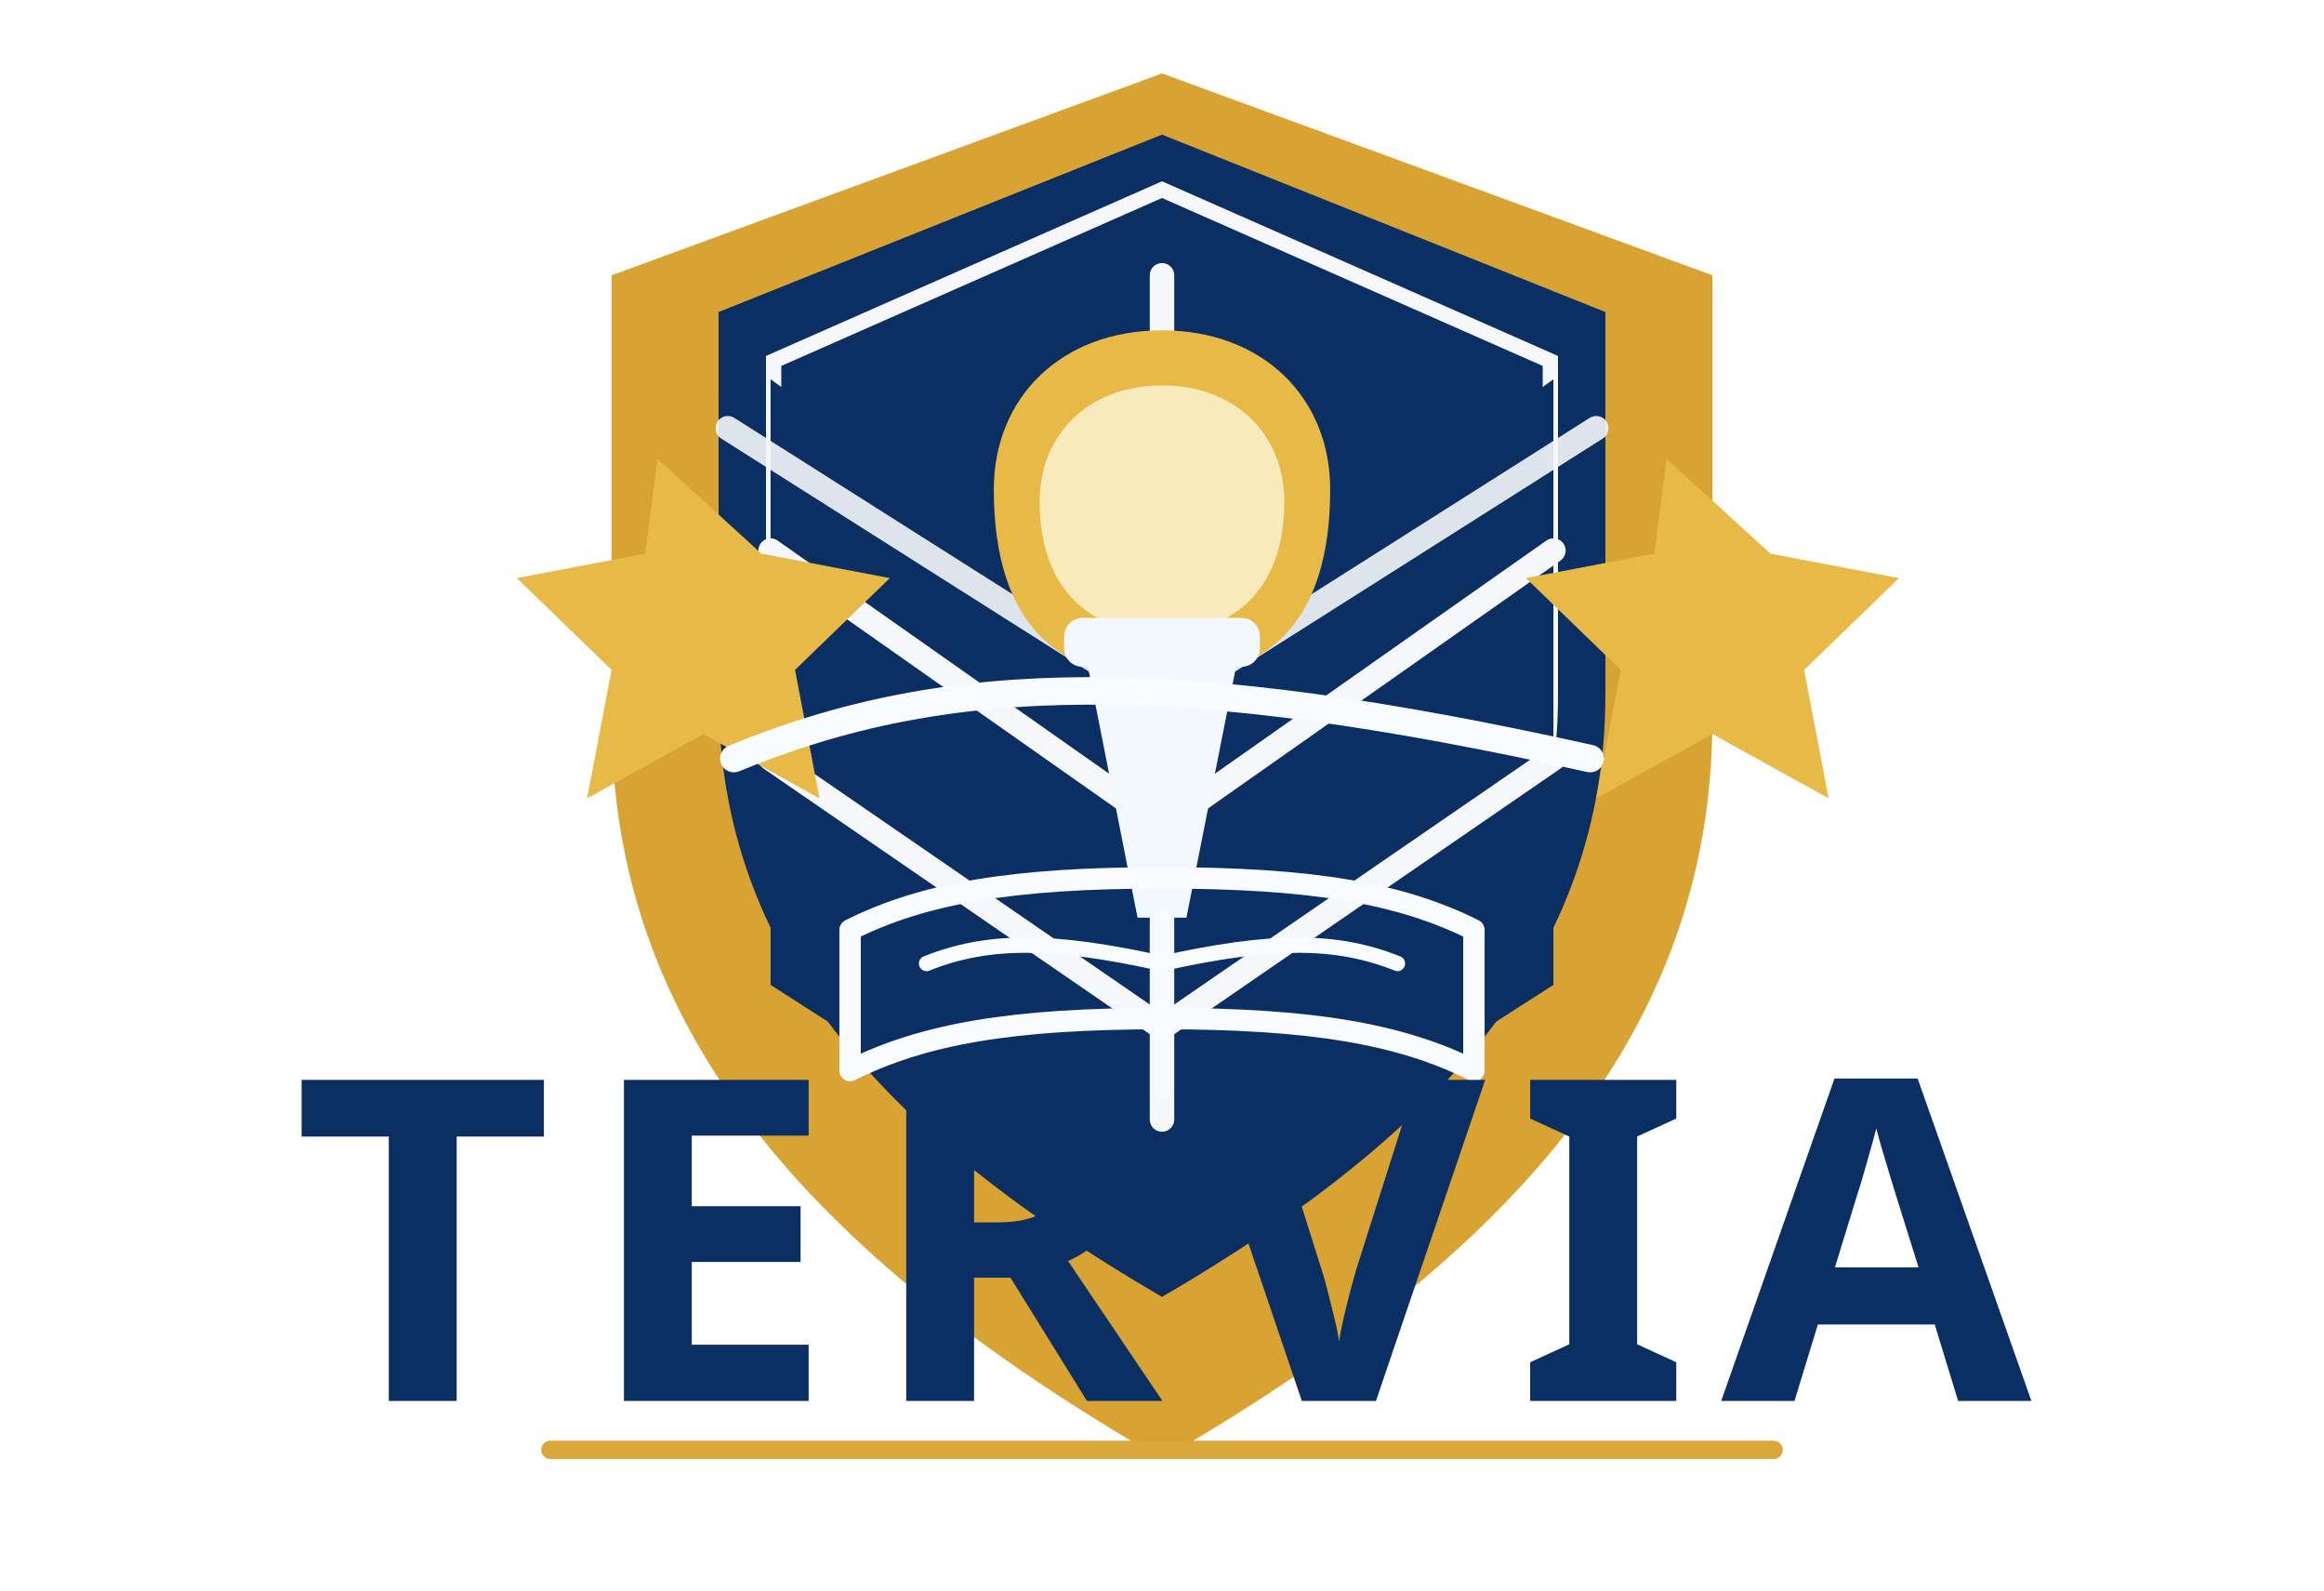
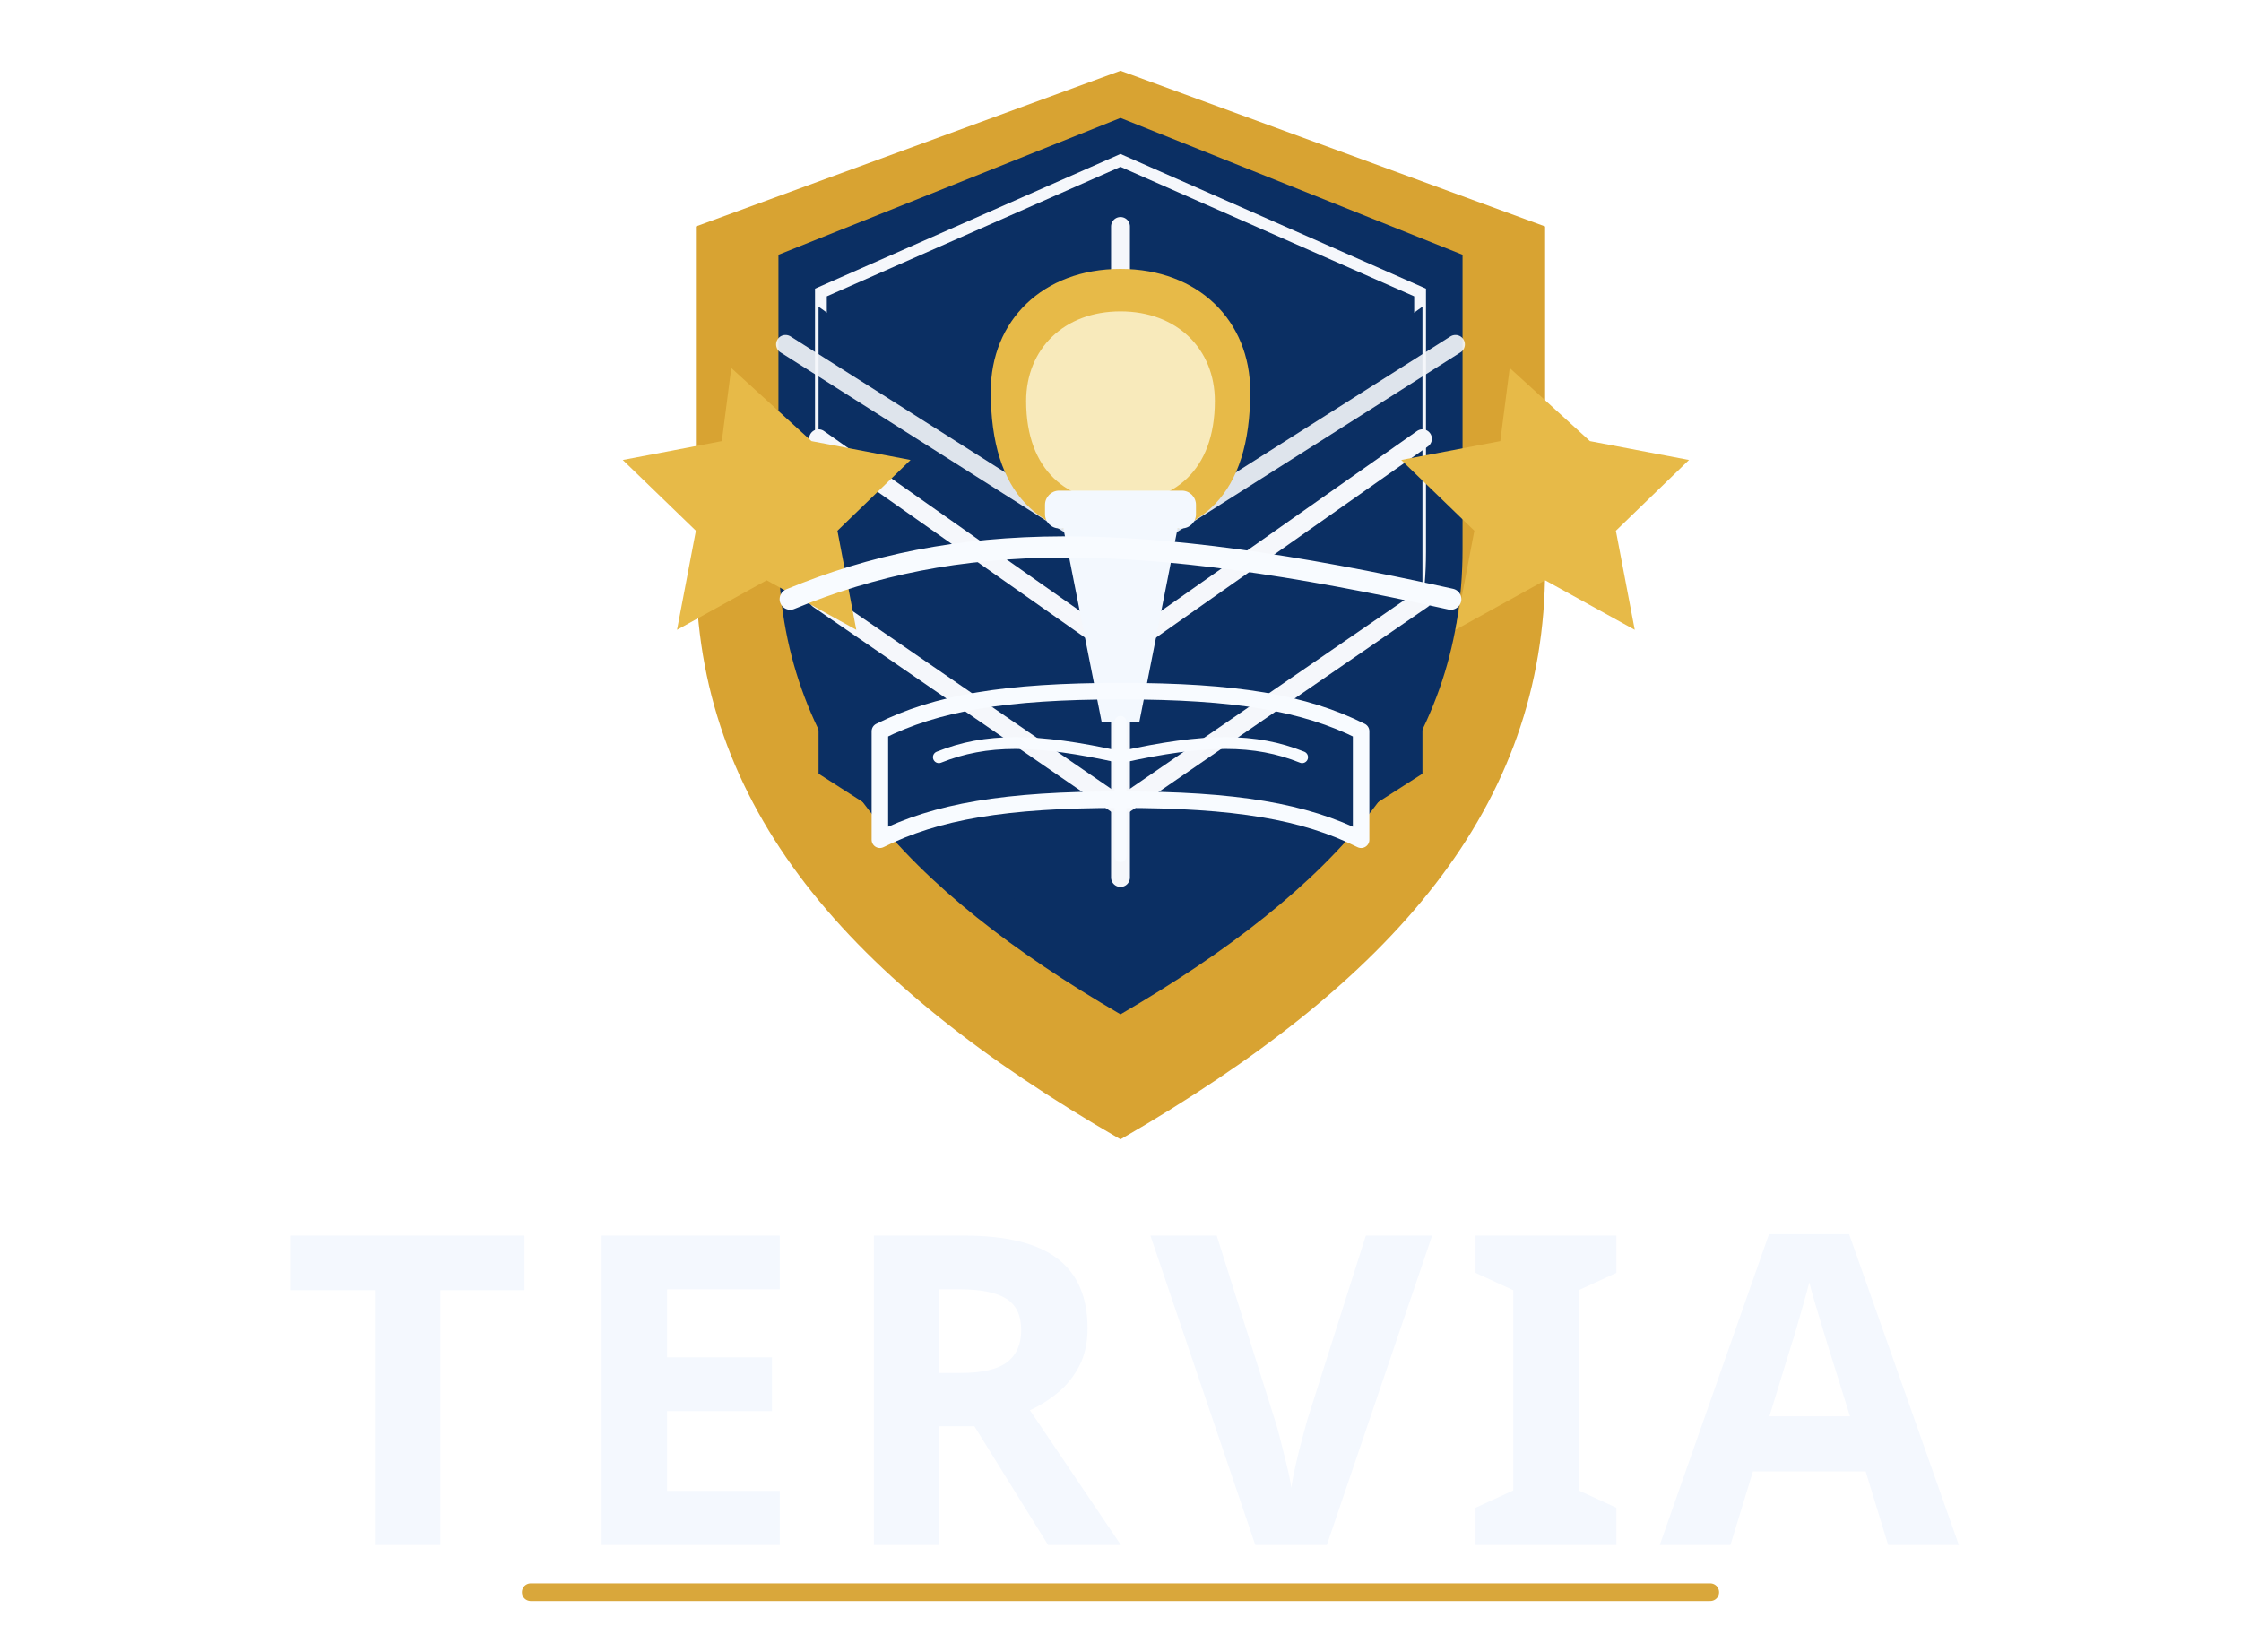
- <svg xmlns="http://www.w3.org/2000/svg" viewBox="0 0 760 520" role="img" aria-label="Logo Tervia">
+ <svg xmlns="http://www.w3.org/2000/svg" viewBox="0 0 760 560" role="img" aria-label="Logo Tervia">
  <defs>
    <clipPath id="terviaShieldClip">
      <path d="M380 24 560 90v145c0 101-64 175-180 242-116-67-180-141-180-242V90Z" />
    </clipPath>
  </defs>
-   <path d="M380 24 560 90v145c0 101-64 175-180 242-116-67-180-141-180-242V90Z" fill="#D8A332" />
-   <path d="M380 44 525 102v125c0 85-54 144-145 197-91-53-145-112-145-197V102Z" fill="#0B2F63" />
-   <path d="M380 62 507 118v110c0 74-49 122-127 170-78-48-127-96-127-170V118Z" fill="none" stroke="#F5F7FB" stroke-width="5" />
-   <g clip-path="url(#terviaShieldClip)">
-     <path d="M252 124 380 216 508 124v198L380 404 252 322Z" fill="#0B2F63" />
-     <path d="M252 180 380 270 508 180" fill="none" stroke="#F5F7FB" stroke-width="8" stroke-linecap="round" />
-     <path d="M252 248 380 336 508 248" fill="none" stroke="#F5F7FB" stroke-width="8" stroke-linecap="round" />
-     <path d="M380 90v276" fill="none" stroke="#F5F7FB" stroke-width="8" stroke-linecap="round" />
-     <path d="M238 140 380 230 522 140" fill="none" stroke="#F5F7FB" stroke-width="8" stroke-linecap="round" opacity="0.9" />
+   <g transform="translate(380 24) scale(0.8) translate(-380 -24)">
+     <path d="M380 24 560 90v145c0 101-64 175-180 242-116-67-180-141-180-242V90Z" fill="#D8A332" />
+     <path d="M380 44 525 102v125c0 85-54 144-145 197-91-53-145-112-145-197V102Z" fill="#0B2F63" />
+     <path d="M380 62 507 118v110c0 74-49 122-127 170-78-48-127-96-127-170V118Z" fill="none" stroke="#F5F7FB" stroke-width="5" />
+     <g clip-path="url(#terviaShieldClip)">
+       <path d="M252 124 380 216 508 124v198L380 404 252 322Z" fill="#0B2F63" />
+       <path d="M252 180 380 270 508 180" fill="none" stroke="#F5F7FB" stroke-width="8" stroke-linecap="round" />
+       <path d="M252 248 380 336 508 248" fill="none" stroke="#F5F7FB" stroke-width="8" stroke-linecap="round" />
+       <path d="M380 90v276" fill="none" stroke="#F5F7FB" stroke-width="8" stroke-linecap="round" />
+       <path d="M238 140 380 230 522 140" fill="none" stroke="#F5F7FB" stroke-width="8" stroke-linecap="round" opacity="0.9" />
+     </g>
+     <g fill="#E7BA48">
+       <path d="M215 150 249 181l42 8-31 30 8 42-38-21-38 21 8-42-31-30 42-8Z" />
+       <path d="M545 150 579 181l42 8-31 30 8 42-38-21-38 21 8-42-31-30 42-8Z" />
+     </g>
+     <path d="M325 160c0-30 22-52 55-52s55 22 55 52c0 44-21 62-55 62s-55-18-55-62Z" fill="#E7BA48" />
+     <path d="M340 164c0-22 16-38 40-38s40 16 40 38c0 30-18 43-40 43s-40-13-40-43Z" fill="#F8EABB" />
+     <rect x="348" y="202" width="64" height="16" rx="6" fill="#F3F8FE" />
+     <path d="M355 214h50l-17 86h-16Z" fill="#F3F8FE" />
+     <path d="M240 248c70-29 145-30 280 0" fill="none" stroke="#F8FBFF" stroke-width="9" stroke-linecap="round" />
+     <path d="M278 304c24-12 53-17 102-17 49 0 78 5 102 17v46c-24-12-53-17-102-17-49 0-78 5-102 17Z" fill="none" stroke="#F8FBFF" stroke-width="7" stroke-linejoin="round" />
+     <path d="M380 300v57M303 315c20-8 41-8 77 0M457 315c-20-8-41-8-77 0" fill="none" stroke="#F8FBFF" stroke-width="5" stroke-linecap="round" />
  </g>
-   <g fill="#E7BA48">
-     <path d="M215 150 249 181l42 8-31 30 8 42-38-21-38 21 8-42-31-30 42-8Z" />
-     <path d="M545 150 579 181l42 8-31 30 8 42-38-21-38 21 8-42-31-30 42-8Z" />
-   </g>
-   <path d="M325 160c0-30 22-52 55-52s55 22 55 52c0 44-21 62-55 62s-55-18-55-62Z" fill="#E7BA48" />
-   <path d="M340 164c0-22 16-38 40-38s40 16 40 38c0 30-18 43-40 43s-40-13-40-43Z" fill="#F8EABB" />
-   <rect x="348" y="202" width="64" height="16" rx="6" fill="#F3F8FE" />
-   <path d="M355 214h50l-17 86h-16Z" fill="#F3F8FE" />
-   <path d="M240 248c70-29 145-30 280 0" fill="none" stroke="#F8FBFF" stroke-width="9" stroke-linecap="round" />
-   <path d="M278 304c24-12 53-17 102-17 49 0 78 5 102 17v46c-24-12-53-17-102-17-49 0-78 5-102 17Z" fill="none" stroke="#F8FBFF" stroke-width="7" stroke-linejoin="round" />
-   <path d="M380 300v57M303 315c20-8 41-8 77 0M457 315c-20-8-41-8-77 0" fill="none" stroke="#F8FBFF" stroke-width="5" stroke-linecap="round" />
-   <text x="380" y="458" text-anchor="middle" font-family="'Plus Jakarta Sans','Segoe UI',sans-serif" font-weight="800" font-size="147" letter-spacing="10" fill="#0B2F63">TERVIA</text>
-   <path d="M180 474h400" stroke="#D9A73B" stroke-width="6" stroke-linecap="round" />
+   <text x="380" y="524" text-anchor="middle" font-family="'Plus Jakarta Sans','Segoe UI',sans-serif" font-weight="800" font-size="147" letter-spacing="10" fill="#F4F8FE">TERVIA</text>
+   <path d="M180 540h400" stroke="#D9A73B" stroke-width="6" stroke-linecap="round" />
</svg>
